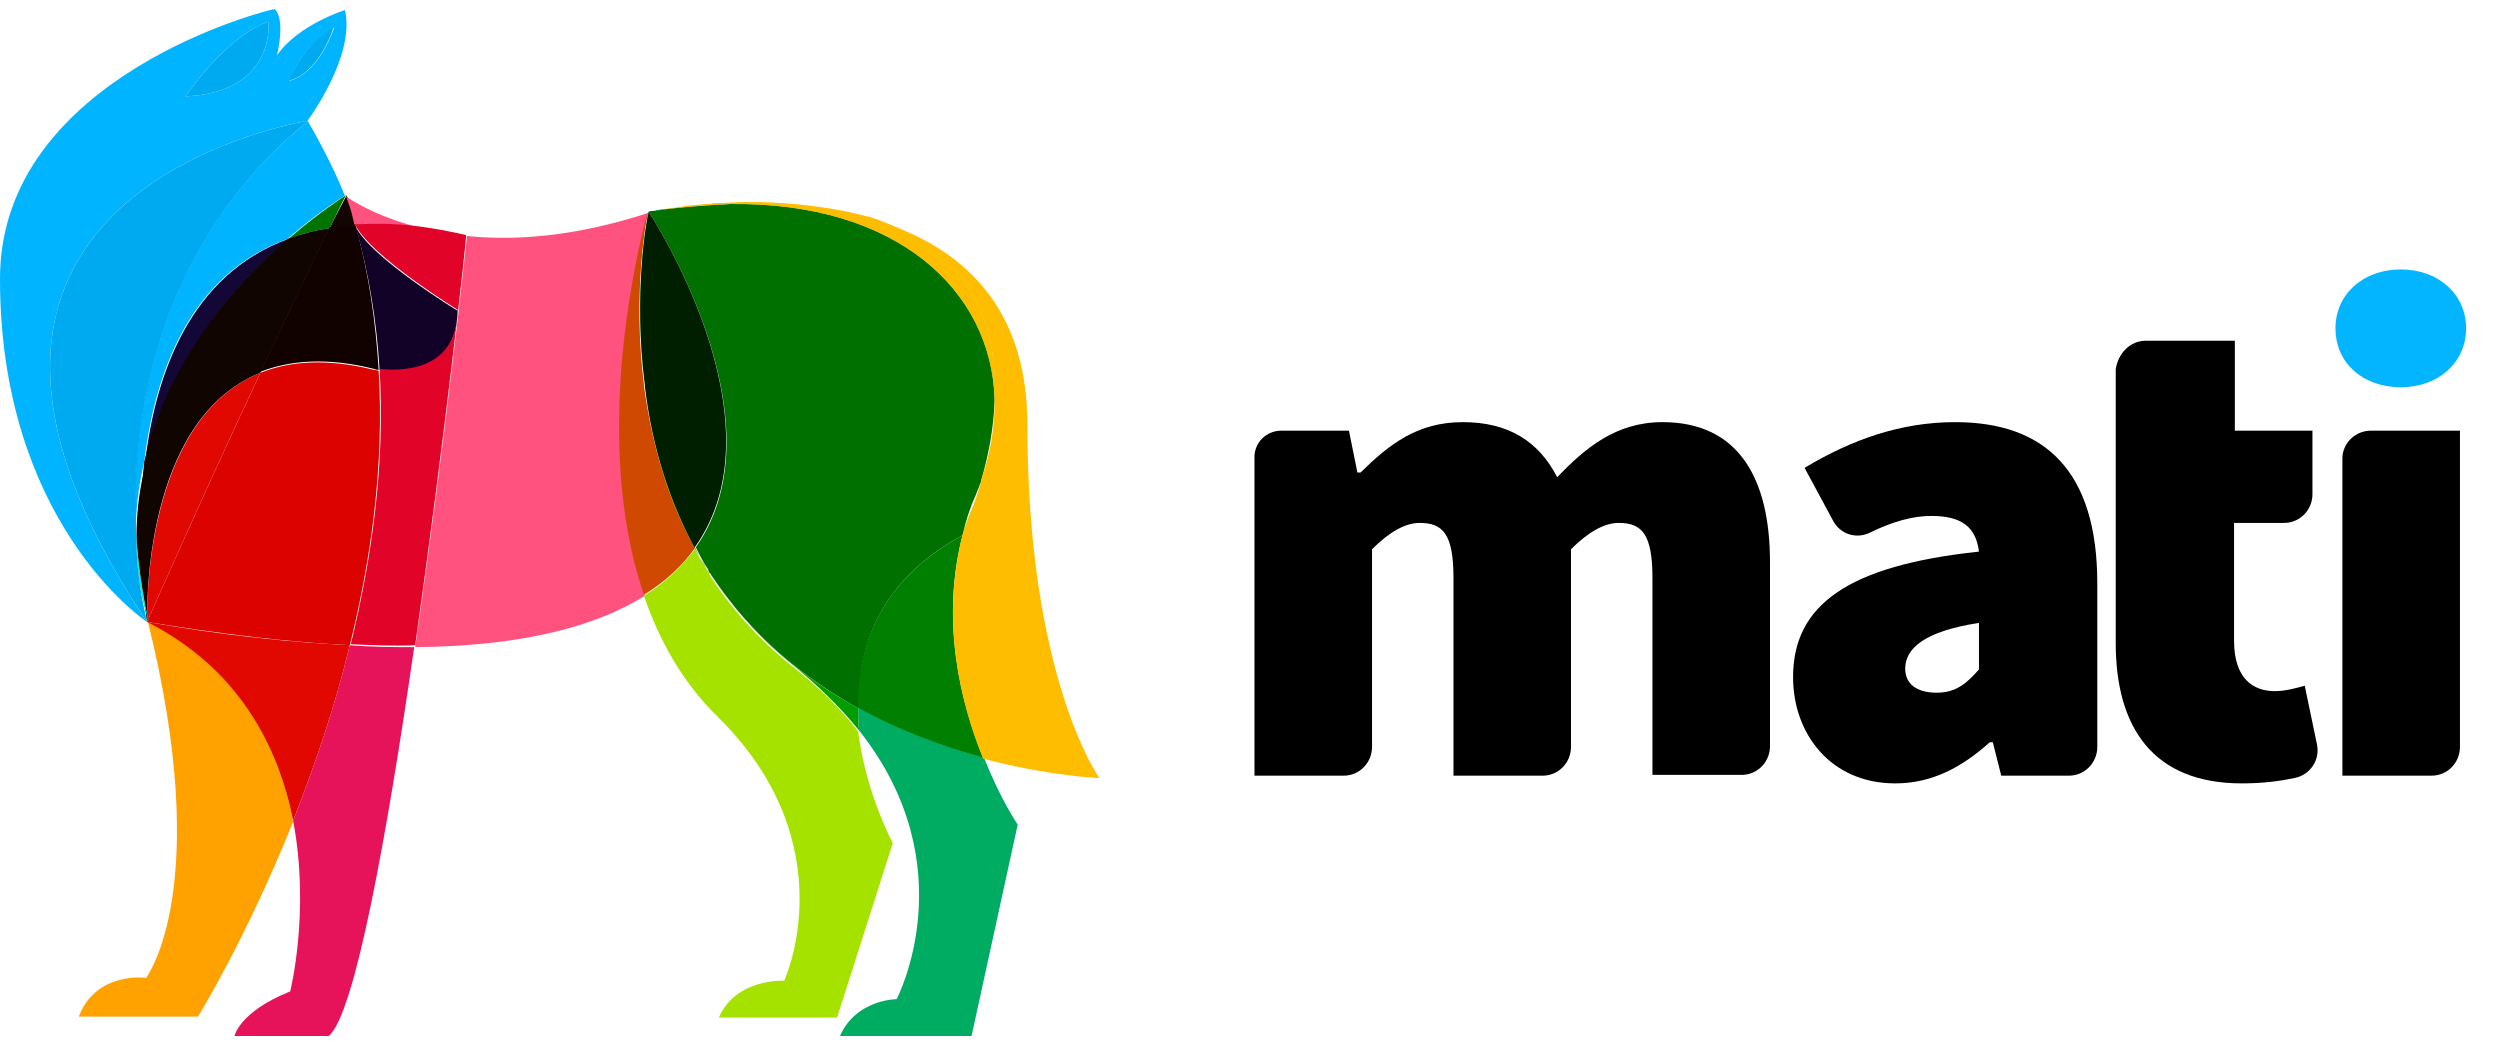
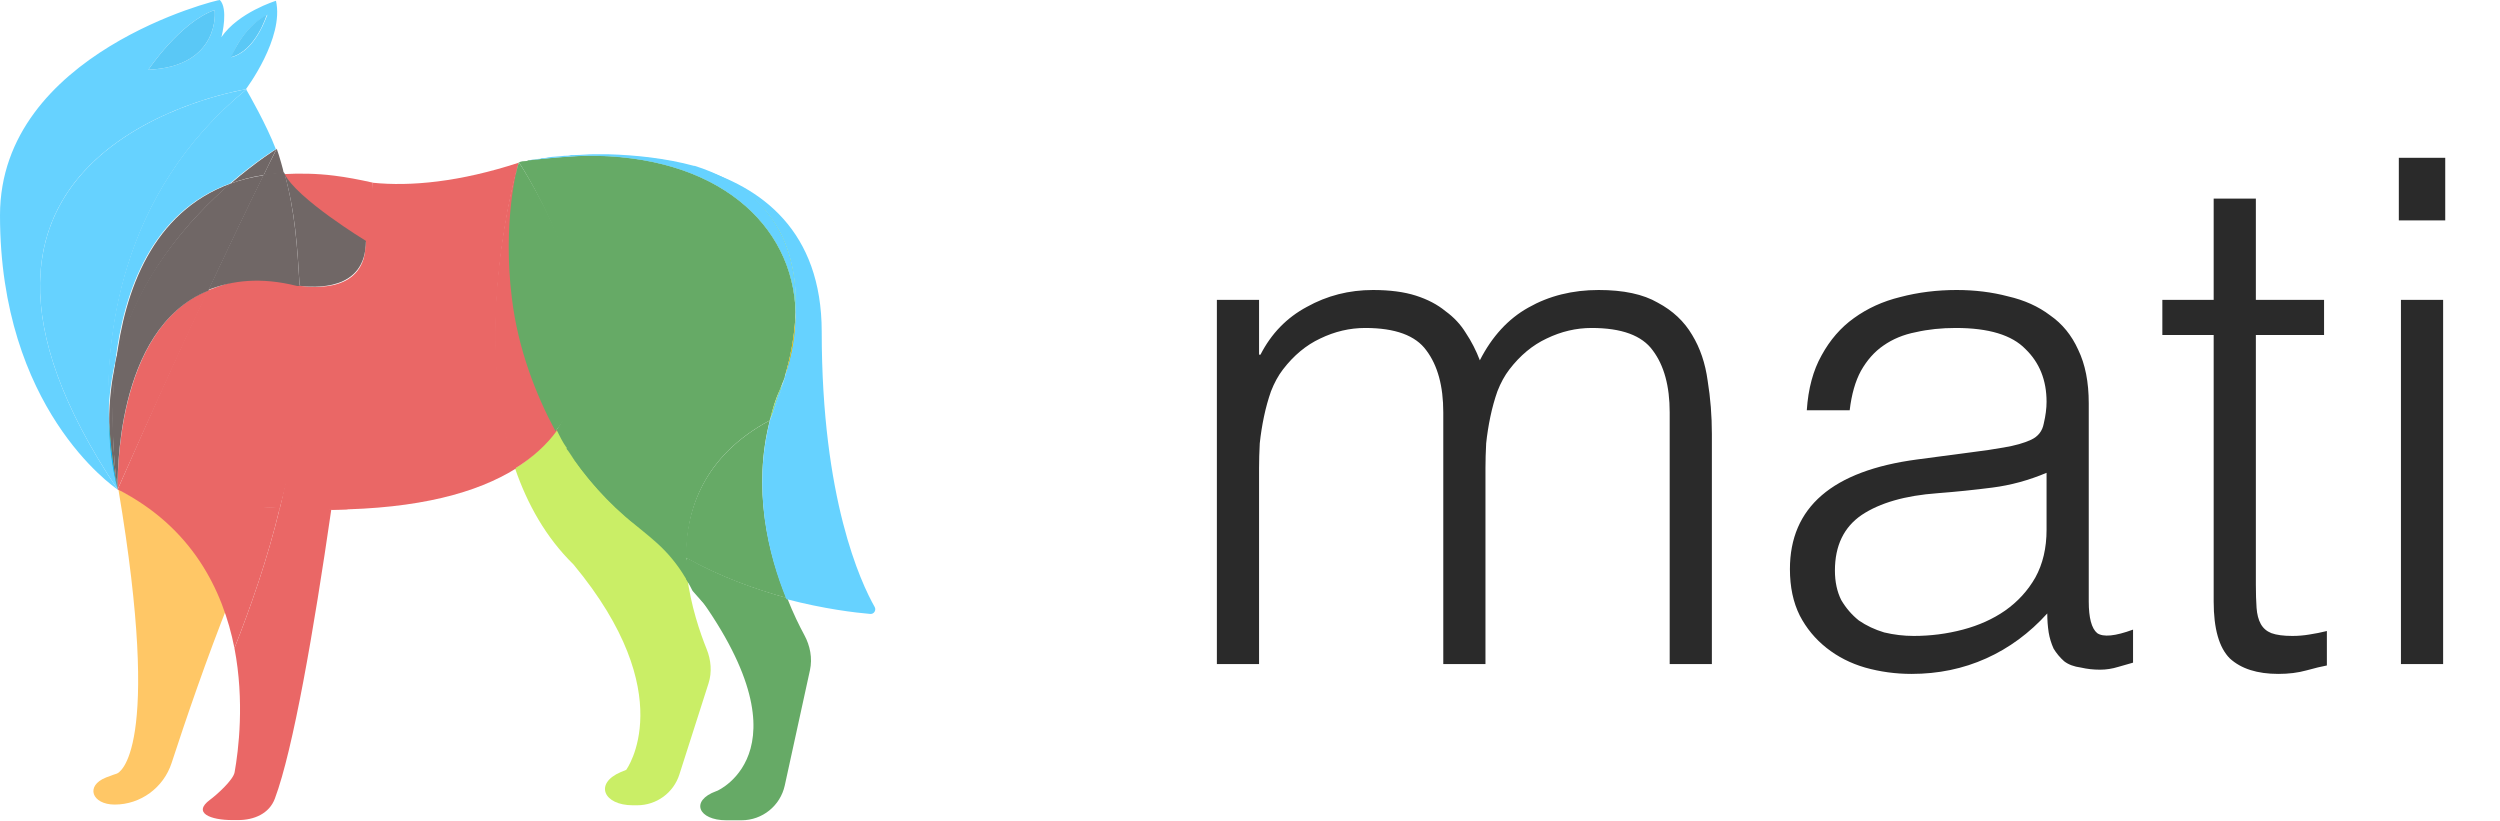
- <svg xmlns="http://www.w3.org/2000/svg" width="48" height="20" viewBox="0 0 48 20" fill="none">
-   <path d="M6.829 4.326C6.656 4.345 6.483 4.364 6.329 4.382C6.425 4.178 6.54 3.973 6.656 3.749C6.713 3.898 6.829 4.289 6.829 4.326Z" fill="#130501" />
-   <path d="M19.54 15.833L18.654 19.891H16.127C16.44 19.184 17.215 19.184 17.215 19.184C17.215 19.184 18.562 16.633 16.496 14.027C16.477 13.878 16.477 13.729 16.477 13.58C17.308 14.045 18.156 14.343 18.894 14.548C19.208 15.349 19.54 15.833 19.54 15.833Z" fill="#00AB62" />
-   <path d="M13.802 3.917C13.876 3.917 13.949 3.917 14.005 3.917C13.599 3.936 13.137 3.973 12.658 4.029C12.621 4.029 12.602 4.029 12.584 4.047C12.51 4.066 12.455 4.066 12.455 4.066C12.289 5.313 12.27 6.412 12.381 7.399C12.159 5.63 12.418 4.196 12.455 4.084C12.621 4.066 12.768 4.029 12.934 4.029C12.971 4.029 12.99 4.029 13.027 4.01C13.064 4.01 13.119 4.01 13.174 3.991C13.285 3.973 13.414 3.973 13.562 3.954C13.617 3.954 13.673 3.954 13.728 3.936C13.746 3.917 13.783 3.917 13.802 3.917Z" fill="#00AB62" />
-   <path d="M18.857 9.223C18.988 8.776 19.118 8.255 19.161 7.696C19.161 8.181 19.052 8.702 18.857 9.223Z" fill="#00AB62" />
-   <path d="M12.381 11.439C11.458 12.016 10.056 12.407 7.971 12.425C8.543 8.516 8.967 4.531 8.967 4.531C9.872 4.624 11.034 4.55 12.455 4.085C12.381 4.289 11.292 8.255 12.381 11.439Z" fill="#FF527E" />
-   <path d="M8.026 4.364C7.583 4.308 7.178 4.308 6.809 4.326C6.79 4.271 6.79 4.233 6.772 4.178C6.753 4.066 6.698 3.917 6.642 3.768C6.716 3.824 7.178 4.14 8.026 4.364Z" fill="#FF527E" />
-   <path fill-rule="evenodd" clip-rule="evenodd" d="M6.624 0.193C6.624 0.193 5.72 0.473 5.314 1.068C5.333 1.013 5.48 0.38 5.277 0.175C5.259 0.156 0 1.441 0 5.351C0 9.987 2.712 11.867 2.823 11.942C-2.574 3.882 5.433 2.406 5.905 2.319L5.906 2.319L5.911 2.326C2.841 4.839 2.51 8.332 2.602 10.34C2.602 9.819 2.657 9.335 2.768 8.87C2.971 7.175 3.635 5.276 5.517 4.587C6.144 4.047 6.606 3.768 6.606 3.768H6.624C6.4 3.176 5.966 2.422 5.911 2.326L5.923 2.316L5.906 2.319L5.905 2.316C5.905 2.316 6.827 1.087 6.624 0.193ZM3.561 1.85C3.561 1.85 4.318 0.715 5.148 0.417C5.167 0.417 5.296 1.776 3.561 1.85ZM6.421 0.529C5.794 0.864 5.554 1.553 5.554 1.553C6.068 1.411 6.319 0.778 6.396 0.585C6.41 0.549 6.418 0.529 6.421 0.529Z" fill="#00B4FF" />
-   <path d="M2.859 11.941C2.685 11.383 2.62 10.843 2.62 10.34C2.685 11.29 2.859 11.904 2.859 11.941Z" fill="#00B4FF" />
-   <path d="M6.643 3.749C6.532 3.954 6.44 4.159 6.329 4.382C6.052 4.42 5.775 4.494 5.536 4.587C6.163 4.047 6.643 3.749 6.643 3.749Z" fill="#007300" />
-   <path d="M2.859 11.941C2.837 11.904 2.663 11.29 2.62 10.34V10.322C2.62 9.8 2.685 9.316 2.815 8.851C2.598 10.433 2.837 11.83 2.859 11.941Z" fill="#110501" />
-   <path d="M5.628 15.777C4.724 18.03 3.801 19.519 3.801 19.519H1.513C1.845 18.644 2.805 18.774 2.805 18.774C2.805 18.774 4.115 17.08 2.841 11.941C4.631 12.872 5.369 14.38 5.628 15.777Z" fill="#FFA200" />
-   <path d="M2.859 11.941C2.685 11.383 2.62 10.843 2.62 10.34C2.685 11.29 2.859 11.904 2.859 11.941Z" fill="#FFA200" />
-   <path d="M8.783 5.965C8.783 7.194 7.62 7.138 7.288 7.101C7.233 6.17 7.085 5.257 6.827 4.345C7.104 4.941 8.783 5.965 8.783 5.965Z" fill="#120228" />
-   <path d="M6.716 12.388C5.591 12.332 4.299 12.184 2.823 11.941C2.878 11.83 3.801 9.707 5 7.157C5.572 6.933 6.273 6.877 7.178 7.101C7.178 7.101 7.214 7.101 7.27 7.119C7.381 8.925 7.122 10.75 6.716 12.388Z" fill="#DC0200" />
-   <path d="M6.716 12.388C6.421 13.617 6.015 14.771 5.628 15.758C5.351 14.362 4.613 12.854 2.823 11.941C4.299 12.202 5.591 12.332 6.716 12.388Z" fill="#E10801" />
-   <path d="M7.953 12.425C7.436 16 6.809 19.5 6.31 19.891H4.502C4.502 19.891 4.594 19.426 5.572 19.035C5.572 19.035 5.96 17.49 5.628 15.758C6.015 14.771 6.421 13.617 6.716 12.388C7.159 12.425 7.565 12.425 7.953 12.425Z" fill="#E6135A" />
-   <path d="M8.949 4.513C8.617 4.438 8.322 4.382 8.026 4.345C7.584 4.289 7.178 4.289 6.809 4.308C6.809 4.308 6.809 4.326 6.827 4.326C7.122 4.922 8.783 5.946 8.783 5.946C8.783 7.175 7.621 7.119 7.288 7.082C7.399 8.907 7.141 10.713 6.735 12.37C7.178 12.388 7.584 12.407 7.971 12.388C8.525 8.497 8.968 4.513 8.949 4.513C8.968 4.513 8.968 4.513 8.949 4.513Z" fill="#E10328" />
-   <path d="M5 7.156C3.801 9.707 2.878 11.83 2.823 11.941C2.823 11.755 2.749 8.069 5 7.156Z" fill="#E10801" />
-   <path d="M5.535 4.587C4.557 5.425 3.247 6.896 2.786 8.869C2.989 7.175 3.653 5.276 5.535 4.587Z" fill="#120737" />
-   <path d="M6.329 4.382C5.868 5.313 5.425 6.263 5 7.156C2.731 8.069 2.823 11.755 2.823 11.941C2.805 11.83 2.602 10.433 2.768 8.869C3.229 6.877 4.557 5.425 5.517 4.587C5.775 4.494 6.052 4.42 6.329 4.382Z" fill="#110501" />
-   <path d="M7.27 7.101C7.214 7.101 7.178 7.082 7.178 7.082C6.292 6.859 5.572 6.915 5 7.138C5.425 6.244 5.867 5.295 6.329 4.364C6.476 4.345 6.642 4.327 6.809 4.308C6.809 4.308 6.809 4.327 6.827 4.327C7.085 5.257 7.214 6.188 7.27 7.101Z" fill="#110200" />
-   <path d="M13.341 10.526C13.101 10.861 12.787 11.159 12.363 11.42C11.274 8.236 12.381 4.271 12.436 4.066C12.418 4.196 12.141 5.611 12.363 7.38V7.399C12.529 8.646 12.879 9.67 13.341 10.526Z" fill="#CF4902" />
-   <path d="M17.142 16.186L16.072 19.538H13.802C14.134 18.774 15.057 18.83 15.057 18.83C15.057 18.83 16.274 16.205 13.765 13.747C13.101 13.096 12.658 12.295 12.363 11.439C12.787 11.178 13.101 10.862 13.341 10.545C13.414 10.694 13.507 10.824 13.581 10.955C13.599 10.973 13.617 10.992 13.617 11.029C14.023 11.662 14.558 12.277 15.241 12.816C15.758 13.226 16.164 13.636 16.477 14.045C16.625 15.237 17.142 16.186 17.142 16.186Z" fill="#A6E200" />
-   <path d="M16.496 14.027C16.163 13.617 15.758 13.207 15.259 12.798C14.577 12.258 14.06 11.643 13.636 11.011C14.411 12.184 15.425 13.021 16.477 13.598C16.477 13.747 16.477 13.896 16.496 14.027Z" fill="#009C00" />
-   <path d="M13.341 10.527C13.414 10.675 13.507 10.806 13.58 10.955C13.507 10.806 13.414 10.675 13.341 10.527C12.861 9.67 12.529 8.646 12.381 7.417C12.51 8.404 12.787 9.484 13.341 10.527Z" fill="#A6E200" />
-   <path d="M18.901 9.242C18.727 9.744 18.554 10.117 18.488 10.247C18.554 10.005 18.662 9.763 18.77 9.521C18.835 9.428 18.879 9.335 18.901 9.242Z" fill="#A6E200" />
-   <path d="M19.097 7.678C19.042 5.574 17.215 3.88 14.042 3.917C14.115 3.917 14.189 3.917 14.263 3.917C14.374 3.917 14.485 3.917 14.614 3.917C15.444 3.917 16.127 4.029 16.68 4.196H16.699C18.71 4.811 19.153 6.319 19.097 7.678Z" fill="#A6E200" />
-   <path d="M18.876 14.548C18.138 14.343 17.289 14.045 16.459 13.58C16.459 12.444 16.883 11.141 18.47 10.284C18.47 10.284 18.47 10.266 18.488 10.247C18.046 11.923 18.452 13.505 18.876 14.548Z" fill="#007F00" />
-   <path d="M19.097 7.678C19.079 8.255 18.968 8.776 18.839 9.223C18.839 9.223 18.839 9.223 18.839 9.242C18.802 9.335 18.765 9.428 18.728 9.521C18.618 9.763 18.544 10.005 18.488 10.247C18.47 10.284 18.47 10.284 18.47 10.284C16.883 11.141 16.459 12.444 16.477 13.599C15.444 13.021 14.411 12.202 13.636 11.011C13.617 10.992 13.599 10.973 13.599 10.936C13.507 10.806 13.433 10.657 13.359 10.508C15.093 8.05 12.455 4.066 12.455 4.066C12.455 4.066 12.51 4.047 12.602 4.047C12.621 4.047 12.658 4.047 12.676 4.029C13.156 3.973 13.599 3.936 14.023 3.917H14.042C17.215 3.88 19.042 5.574 19.097 7.678Z" fill="#007100" />
-   <path d="M12.455 4.066C12.455 4.066 12.51 4.047 12.602 4.047C12.547 4.047 12.492 4.066 12.455 4.066C12.455 4.066 12.436 4.066 12.455 4.066C12.418 4.196 12.159 5.611 12.381 7.399V7.417C12.529 8.646 12.879 9.67 13.34 10.526C13.414 10.675 13.507 10.806 13.58 10.936C13.488 10.806 13.414 10.657 13.34 10.508C15.093 8.05 12.455 4.066 12.455 4.066Z" fill="#001F00" />
-   <path d="M21.109 14.939C21.109 14.939 20.149 14.902 18.876 14.567C18.452 13.524 18.046 11.941 18.488 10.247C18.544 10.117 18.692 9.744 18.839 9.242C18.839 9.242 18.839 9.242 18.839 9.223C19.024 8.702 19.097 8.181 19.097 7.696V7.678C19.153 6.319 18.71 4.811 16.699 4.196C18.286 4.643 19.725 5.723 19.725 8.143C19.725 13.021 21.109 14.939 21.109 14.939Z" fill="#FFBD00" />
-   <path d="M18.789 9.502C18.832 9.409 18.875 9.316 18.919 9.223C18.745 9.726 18.572 10.098 18.507 10.229C18.572 10.005 18.659 9.763 18.789 9.502Z" fill="#FFBD00" />
-   <path d="M19.142 7.696C19.164 8.181 19.056 8.702 18.839 9.223C18.991 8.795 19.121 8.255 19.142 7.696Z" fill="#FFBD00" />
-   <path d="M19.098 7.678C19.042 5.574 17.215 3.88 14.042 3.917H14.023C13.617 3.936 13.156 3.973 12.676 4.029C12.75 4.01 12.824 4.01 12.916 3.991C12.953 3.991 12.972 3.991 13.008 3.973C13.045 3.973 13.101 3.973 13.156 3.954C13.267 3.936 13.396 3.936 13.543 3.917C13.599 3.917 13.654 3.917 13.71 3.898C13.746 3.898 13.765 3.898 13.802 3.898C13.949 3.898 14.097 3.88 14.245 3.88C14.355 3.88 14.466 3.88 14.595 3.88C15.241 3.898 15.979 3.973 16.662 4.159H16.68C18.71 4.811 19.153 6.319 19.098 7.678Z" fill="#FFBD00" />
-   <path d="M2.62 10.34C2.62 10.861 2.694 11.383 2.823 11.941C-2.675 3.731 5.738 2.353 5.923 2.316C2.86 4.829 2.509 8.311 2.62 10.34Z" fill="#00AAF1" />
-   <path d="M2.859 11.941C2.685 11.383 2.62 10.843 2.62 10.34C2.685 11.29 2.859 11.904 2.859 11.941Z" fill="#00EEEE" />
-   <path d="M3.561 1.85C3.561 1.85 4.318 0.715 5.148 0.417C5.166 0.417 5.296 1.776 3.561 1.85Z" fill="#00AAF1" />
-   <path d="M6.403 0.528C6.403 0.528 6.144 1.403 5.536 1.552C5.554 1.552 5.794 0.864 6.403 0.528Z" fill="#00AAF1" />
-   <path fill-rule="evenodd" clip-rule="evenodd" d="M37.082 9.906C37.657 9.906 37.938 10.114 37.996 10.591C35.474 10.859 34.427 11.618 34.427 13.002C34.427 14.089 35.149 15.041 36.389 15.041C37.097 15.041 37.672 14.729 38.203 14.252H38.262L38.424 14.893H39.722C40.032 14.893 40.268 14.639 40.268 14.342V11.201C40.268 9.028 39.25 8.105 37.539 8.105C36.507 8.105 35.562 8.433 34.648 8.983L35.194 9.995C35.326 10.248 35.621 10.353 35.887 10.234C36.344 10.01 36.728 9.906 37.082 9.906ZM37.996 12.853C37.761 13.121 37.554 13.3 37.185 13.3C36.787 13.3 36.58 13.121 36.58 12.838C36.58 12.466 36.92 12.124 37.996 11.96V12.853Z" fill="black" />
-   <path d="M41.197 6.542H42.909V8.269H44.399V9.489C44.399 9.787 44.163 10.04 43.853 10.04H42.894V12.303C42.894 13.032 43.263 13.27 43.676 13.27C43.882 13.27 44.089 13.21 44.251 13.166L44.487 14.297C44.546 14.595 44.354 14.877 44.059 14.937C43.779 14.997 43.455 15.041 43.041 15.041C41.33 15.041 40.622 13.955 40.622 12.347V7.093C40.666 6.78 40.903 6.542 41.197 6.542Z" fill="black" />
-   <path d="M44.841 6.304C44.841 5.649 45.372 5.173 46.095 5.173C46.818 5.173 47.349 5.649 47.349 6.304C47.349 6.959 46.818 7.435 46.095 7.435C45.372 7.435 44.841 6.974 44.841 6.304Z" fill="#03B5FF" />
-   <path d="M45.519 8.269H47.231V14.342C47.231 14.64 46.995 14.893 46.685 14.893H44.974V8.805C44.974 8.507 45.224 8.269 45.519 8.269Z" fill="black" />
-   <path d="M24.602 8.269H25.9L26.062 9.073H26.122C26.653 8.552 27.198 8.105 28.084 8.105C28.969 8.105 29.544 8.477 29.898 9.162C30.429 8.611 31.019 8.105 31.919 8.105C33.364 8.105 33.984 9.162 33.984 10.799V14.327C33.984 14.625 33.748 14.878 33.438 14.878H31.727V11.097C31.727 10.248 31.521 10.04 31.078 10.04C30.812 10.04 30.503 10.204 30.163 10.546V14.342C30.163 14.639 29.927 14.893 29.618 14.893H27.907V11.097C27.907 10.248 27.7 10.04 27.257 10.04C26.992 10.04 26.682 10.204 26.343 10.546V14.342C26.343 14.639 26.107 14.893 25.797 14.893H24.086V8.805C24.071 8.507 24.307 8.269 24.602 8.269Z" fill="black" />
+ <svg xmlns="http://www.w3.org/2000/svg" width="64" height="21" viewBox="0 0 64 21" fill="none">
+   <path d="M20.111 9.634C20.229 9.158 20.348 8.603 20.387 8.008C20.387 8.523 20.288 9.078 20.111 9.634Z" fill="#00AB62" />
+   <path d="M3.011 12.525C2.854 11.931 2.795 11.356 2.795 10.82C2.854 11.832 3.011 12.486 3.011 12.525Z" fill="#00B4FF" />
+   <path d="M3.011 12.53C2.992 12.49 2.834 11.836 2.795 10.825V10.805C2.795 10.249 2.854 9.734 2.972 9.238C2.775 10.924 2.992 12.411 3.011 12.53Z" fill="#706766" />
+   <path d="M5.892 15.348C5.296 16.831 4.735 18.485 4.393 19.533C4.187 20.164 3.6 20.597 2.936 20.597C2.352 20.597 2.173 20.115 2.718 19.902C2.867 19.844 2.974 19.809 2.989 19.805C2.991 19.804 2.991 19.804 2.993 19.803C3.042 19.785 4.167 19.277 3.031 12.527C4.939 13.519 5.616 13.861 5.892 15.348Z" fill="#FFC766" />
+   <path d="M3.011 12.525C2.854 11.931 2.795 11.356 2.795 10.82C2.854 11.832 3.011 12.486 3.011 12.525Z" fill="#FFA200" />
+   <path d="M7.163 13.008C5.963 12.948 4.475 13.045 3.011 12.532C3.07 12.413 4.033 10.153 5.312 7.437C5.922 7.199 6.728 6.922 7.671 7.298C7.671 7.298 7.654 7.32 7.713 7.34C7.95 9.17 7.671 11.136 7.163 13.008Z" fill="#EA6766" />
+   <path d="M7.163 13.003C6.848 14.312 6.415 15.541 6.002 16.592C5.707 15.105 4.92 13.499 3.011 12.527C4.585 12.805 5.963 12.944 7.163 13.003Z" fill="#EA6766" />
+   <path d="M8.481 13.044C8.032 16.145 7.505 19.194 7.037 20.443C6.893 20.83 6.505 20.994 6.092 20.994H5.949C5.386 20.994 4.922 20.81 5.375 20.475C5.541 20.353 5.97 19.972 6.006 19.77C6.106 19.207 6.263 17.954 6.002 16.593C6.415 15.542 6.848 14.312 7.163 13.004C7.635 13.044 8.068 13.044 8.481 13.044Z" fill="#EA6766" />
+   <path d="M9.542 4.675C9.187 4.596 8.873 4.536 8.558 4.497C8.085 4.437 7.653 4.437 7.259 4.457C7.259 4.457 7.259 4.477 7.279 4.477C7.593 5.111 9.365 6.202 9.365 6.202C9.365 7.511 8.025 7.357 7.671 7.317C7.789 9.26 7.584 11.298 7.151 13.062C7.624 13.082 8.481 13.058 8.894 13.038C9.484 8.894 9.561 4.675 9.542 4.675C9.561 4.675 9.561 4.675 9.542 4.675Z" fill="#EA6766" />
+   <path d="M5.333 7.434C4.054 10.15 3.07 12.41 3.011 12.529C3.011 12.331 2.932 8.405 5.333 7.434Z" fill="#EA6766" />
+   <path d="M7.262 4.423C7.085 4.443 6.907 4.463 6.75 4.483C6.848 4.265 6.966 4.047 7.085 3.809C7.144 3.967 7.262 4.384 7.262 4.423Z" fill="#706766" />
+   <path d="M7.085 3.809C6.966 4.027 6.868 4.245 6.75 4.483C6.455 4.522 6.16 4.602 5.904 4.701C6.573 4.126 7.085 3.809 7.085 3.809Z" fill="#706766" />
+   <path d="M9.367 6.166C9.367 7.475 8.025 7.357 7.671 7.317C7.612 6.326 7.557 5.413 7.281 4.441C7.576 5.076 9.367 6.166 9.367 6.166Z" fill="#706766" />
+   <path d="M5.904 4.699C4.861 5.591 3.464 7.158 2.972 9.259C3.188 7.455 3.897 5.433 5.904 4.699Z" fill="#706766" />
+   <path d="M6.749 4.488C6.258 5.48 5.785 6.491 5.333 7.443C2.912 8.414 3.011 12.34 3.011 12.538C2.991 12.419 2.774 10.932 2.952 9.267C3.443 7.145 4.86 5.599 5.884 4.706C6.159 4.607 6.454 4.528 6.749 4.488Z" fill="#706766" />
+   <path d="M7.671 7.322C7.612 7.322 7.609 7.322 7.609 7.322C6.665 7.084 5.943 7.182 5.333 7.42C5.786 6.468 6.258 5.457 6.75 4.466C6.907 4.446 7.084 4.426 7.262 4.406C7.262 4.406 7.262 4.426 7.281 4.426C7.557 5.417 7.612 6.351 7.671 7.322Z" fill="#706766" />
+   <path d="M18.091 16.619C18.203 16.897 18.23 17.207 18.139 17.492L17.392 19.827C17.242 20.297 16.806 20.615 16.313 20.615H16.198C15.453 20.615 15.204 20.059 15.89 19.766C15.977 19.729 16.031 19.708 16.031 19.708C16.031 19.708 17.448 17.782 14.68 14.449C13.972 13.755 13.499 12.902 13.185 11.99C13.637 11.713 14.005 11.329 14.261 10.992C14.34 11.151 14.476 11.3 14.511 11.47C14.53 11.49 14.573 11.514 14.573 11.553C15.006 12.228 15.55 12.85 16.278 13.425C16.829 13.861 17.253 14.298 17.588 14.734C17.684 15.508 17.921 16.198 18.091 16.619Z" fill="#CAEE66" />
+   <path d="M14.227 11.022C14.306 11.181 14.405 11.319 14.483 11.478C14.405 11.319 14.306 11.181 14.227 11.022C13.716 10.11 13.361 9.02 13.204 7.711C13.342 8.762 13.637 9.912 14.227 11.022Z" fill="#A6E200" />
+   <path d="M20.092 9.656C19.935 10.192 19.777 10.588 19.718 10.727C19.777 10.469 19.876 10.211 19.974 9.954C20.033 9.855 20.073 9.755 20.092 9.656Z" fill="#A6E200" />
+   <path d="M20.367 7.99C20.308 5.75 18.36 3.945 14.976 3.985C15.054 3.985 15.133 3.985 15.212 3.985C15.33 3.985 15.448 3.985 15.586 3.985C16.471 3.985 17.199 4.104 17.79 4.282H17.809C19.954 4.937 20.427 6.543 20.367 7.99Z" fill="#A6E200" />
+   <path d="M20.59 16.255C20.739 16.53 20.802 16.85 20.735 17.156L20.09 20.108C19.976 20.628 19.516 20.999 18.983 20.999H18.593C17.874 20.999 17.66 20.5 18.335 20.254C18.351 20.248 18.36 20.245 18.36 20.245C18.36 20.245 20.903 19.149 17.573 14.844C17.553 14.685 17.573 14.436 17.573 14.277C18.459 14.773 19.364 15.09 20.151 15.308C20.305 15.701 20.464 16.023 20.59 16.255Z" fill="#66AA66" />
+   <path d="M17.731 15.128C17.278 14.222 16.805 13.883 16.274 13.446C15.546 12.871 14.995 12.217 14.543 11.543C15.369 12.792 17.165 13.259 17.573 14.299C17.573 14.458 19.204 16.828 17.731 15.128Z" fill="#66AA66" />
+   <path d="M20.132 15.307C19.345 15.089 18.439 14.771 17.554 14.276C17.554 13.066 18.006 11.678 19.699 10.766C19.699 10.766 19.699 10.746 19.718 10.727C19.246 12.511 19.679 14.196 20.132 15.307Z" fill="#66AA66" />
+   <path d="M20.367 7.99C20.348 8.605 20.23 9.16 20.092 9.636C20.092 9.636 20.092 9.636 20.092 9.656C20.053 9.755 20.013 9.854 19.974 9.953C19.856 10.211 19.777 10.469 19.718 10.726C19.698 10.766 19.698 10.766 19.698 10.766C18.006 11.678 17.553 13.066 17.573 14.295C16.471 13.681 15.369 12.808 14.543 11.539C14.523 11.519 14.503 11.5 14.503 11.46C14.405 11.321 14.326 11.162 14.248 11.004C16.097 8.387 13.285 4.157 13.285 4.157C13.285 4.157 13.342 4.124 13.441 4.124C13.46 4.124 13.5 4.124 13.519 4.104C14.031 4.045 14.503 4.005 14.956 3.985H14.976C18.36 3.945 20.308 5.75 20.367 7.99Z" fill="#66AA66" />
+   <path d="M13.204 11.996C12.22 12.611 10.725 13.027 8.501 13.047C9.111 8.883 9.542 4.678 9.542 4.678C10.507 4.777 11.768 4.66 13.283 4.164C13.204 4.382 12.043 8.605 13.204 11.996Z" fill="#EA6766" />
+   <path d="M14.261 11.019C14.005 11.376 13.633 11.719 13.18 11.996C12.019 8.606 13.204 4.398 13.263 4.18C13.244 4.318 12.948 5.791 13.184 7.674V7.694C13.362 9.022 13.769 10.107 14.261 11.019Z" fill="#EA6766" />
+   <path d="M13.104 7.634C12.867 5.73 13.222 4.302 13.284 4.156C13.284 4.156 16.292 8.623 14.22 11.037C13.728 10.126 13.261 8.942 13.104 7.634Z" fill="#66AA66" />
+   <path d="M19.994 9.93C20.033 9.831 20.072 9.732 20.112 9.633C19.954 10.168 19.797 10.565 19.738 10.704C19.797 10.466 19.875 10.208 19.994 9.93Z" fill="#66D2FF" />
+   <path d="M20.367 8.008C20.387 8.523 20.289 9.078 20.092 9.634C20.23 9.178 20.348 8.603 20.367 8.008Z" fill="#FFBD00" />
+   <path d="M22.391 15.537C22.438 15.619 22.375 15.725 22.28 15.717C21.904 15.685 21.103 15.592 20.131 15.337C19.678 14.226 19.246 12.541 19.718 10.737C19.777 10.598 19.934 10.201 20.092 9.666C20.092 9.666 20.092 9.666 20.092 9.646C20.289 9.091 20.367 8.536 20.367 8.02V8.001C20.426 6.553 19.954 4.947 17.809 4.293C19.501 4.769 21.036 5.919 21.036 8.496C21.036 12.775 22.038 14.915 22.391 15.537Z" fill="#66D2FF" />
+   <path d="M20.367 7.994C20.308 5.753 18.36 3.949 14.975 3.989H14.956C14.523 4.009 14.031 4.048 13.519 4.108C13.598 4.088 13.677 4.088 13.775 4.068C13.814 4.068 13.834 4.068 13.873 4.048C13.913 4.048 13.972 4.048 14.031 4.029C14.149 4.009 14.287 4.009 14.444 3.989C14.503 3.989 14.562 3.989 14.621 3.969C14.66 3.969 14.68 3.969 14.719 3.969C14.877 3.969 15.034 3.949 15.192 3.949C15.31 3.949 15.428 3.949 15.566 3.949C16.254 3.969 17.041 4.048 17.77 4.247H17.789C19.954 4.941 20.426 6.547 20.367 7.994Z" fill="#66D2FF" />
+   <path fill-rule="evenodd" clip-rule="evenodd" d="M7.065 0.02C7.065 0.02 6.1 0.317 5.667 0.952C5.687 0.892 5.845 0.218 5.628 0C5.608 -0.02 0 1.348 0 5.512C0 10.449 2.893 12.452 3.011 12.531C-2.746 3.948 5.795 2.376 6.297 2.284L6.299 2.284L6.303 2.291C3.03 4.967 2.676 8.687 2.775 10.826C2.775 10.271 2.834 9.755 2.952 9.26C3.168 7.455 3.877 5.433 5.884 4.699C6.553 4.124 7.045 3.827 7.045 3.827H7.065C6.825 3.197 6.363 2.394 6.303 2.291L6.317 2.28C6.313 2.281 6.307 2.282 6.299 2.284L6.297 2.28C6.297 2.28 7.281 0.972 7.065 0.02ZM3.798 1.785C3.798 1.785 4.605 0.575 5.49 0.258C5.51 0.258 5.648 1.705 3.798 1.785ZM6.848 0.377C6.179 0.734 5.923 1.467 5.923 1.467C6.472 1.317 6.739 0.643 6.821 0.437C6.836 0.399 6.845 0.377 6.848 0.377Z" fill="#66D2FF" />
+   <path d="M2.795 10.827C2.795 11.382 2.873 11.937 3.011 12.532C-2.853 3.788 6.12 2.321 6.317 2.281C3.05 4.958 2.676 8.666 2.795 10.827Z" fill="#66D2FF" />
+   <path d="M3.011 12.525C2.854 11.931 2.795 11.356 2.795 10.82C2.854 11.832 3.011 12.486 3.011 12.525Z" fill="#00B4FF" />
+   <path d="M3.798 1.785C3.798 1.785 4.605 0.575 5.49 0.258C5.51 0.258 5.648 1.705 3.798 1.785Z" fill="#5AC8F6" />
+   <path d="M6.829 0.375C6.829 0.375 6.553 1.307 5.904 1.466C5.923 1.466 6.179 0.732 6.829 0.375Z" fill="#5AC8F6" />
+   <path d="M32.232 17H31.152V7.676H32.232V9.08H32.268C32.544 8.54 32.94 8.132 33.456 7.856C33.972 7.568 34.536 7.424 35.148 7.424C35.58 7.424 35.946 7.472 36.246 7.568C36.546 7.664 36.798 7.796 37.002 7.964C37.218 8.12 37.392 8.306 37.524 8.522C37.668 8.738 37.788 8.972 37.884 9.224C38.196 8.612 38.61 8.162 39.126 7.874C39.654 7.574 40.254 7.424 40.926 7.424C41.562 7.424 42.066 7.532 42.438 7.748C42.822 7.952 43.116 8.228 43.32 8.576C43.524 8.912 43.656 9.302 43.716 9.746C43.788 10.19 43.824 10.646 43.824 11.114V17H42.744V10.556C42.744 9.884 42.6 9.356 42.312 8.972C42.036 8.588 41.514 8.396 40.746 8.396C40.35 8.396 39.966 8.486 39.594 8.666C39.234 8.834 38.916 9.098 38.64 9.458C38.52 9.614 38.418 9.8 38.334 10.016C38.262 10.22 38.202 10.436 38.154 10.664C38.106 10.892 38.07 11.12 38.046 11.348C38.034 11.576 38.028 11.786 38.028 11.978V17H36.948V10.556C36.948 9.884 36.804 9.356 36.516 8.972C36.24 8.588 35.718 8.396 34.95 8.396C34.554 8.396 34.17 8.486 33.798 8.666C33.438 8.834 33.12 9.098 32.844 9.458C32.724 9.614 32.622 9.8 32.538 10.016C32.466 10.22 32.406 10.436 32.358 10.664C32.31 10.892 32.274 11.12 32.25 11.348C32.238 11.576 32.232 11.786 32.232 11.978V17ZM52.392 12.104C51.936 12.296 51.474 12.422 51.006 12.482C50.538 12.542 50.07 12.59 49.602 12.626C48.774 12.686 48.126 12.872 47.658 13.184C47.202 13.496 46.974 13.97 46.974 14.606C46.974 14.894 47.028 15.146 47.136 15.362C47.256 15.566 47.406 15.74 47.586 15.884C47.778 16.016 47.994 16.118 48.234 16.19C48.486 16.25 48.738 16.28 48.99 16.28C49.422 16.28 49.842 16.226 50.25 16.118C50.658 16.01 51.018 15.848 51.33 15.632C51.654 15.404 51.912 15.122 52.104 14.786C52.296 14.438 52.392 14.03 52.392 13.562V12.104ZM50.574 11.564C50.778 11.54 51.018 11.504 51.294 11.456C51.582 11.408 51.816 11.342 51.996 11.258C52.176 11.174 52.284 11.036 52.32 10.844C52.368 10.64 52.392 10.454 52.392 10.286C52.392 9.734 52.212 9.284 51.852 8.936C51.504 8.576 50.91 8.396 50.07 8.396C49.698 8.396 49.356 8.432 49.044 8.504C48.732 8.564 48.456 8.678 48.216 8.846C47.988 9.002 47.796 9.218 47.64 9.494C47.496 9.758 47.4 10.094 47.352 10.502H46.254C46.29 9.95 46.416 9.482 46.632 9.098C46.848 8.702 47.124 8.384 47.46 8.144C47.808 7.892 48.204 7.712 48.648 7.604C49.104 7.484 49.584 7.424 50.088 7.424C50.556 7.424 50.994 7.478 51.402 7.586C51.822 7.682 52.182 7.844 52.482 8.072C52.794 8.288 53.034 8.582 53.202 8.954C53.382 9.326 53.472 9.782 53.472 10.322V15.398C53.472 15.818 53.544 16.088 53.688 16.208C53.844 16.316 54.15 16.286 54.606 16.118V16.964C54.522 16.988 54.396 17.024 54.228 17.072C54.072 17.12 53.916 17.144 53.76 17.144C53.592 17.144 53.43 17.126 53.274 17.09C53.094 17.066 52.95 17.012 52.842 16.928C52.734 16.832 52.644 16.724 52.572 16.604C52.512 16.472 52.47 16.334 52.446 16.19C52.422 16.034 52.41 15.872 52.41 15.704C51.954 16.208 51.432 16.592 50.844 16.856C50.256 17.12 49.62 17.252 48.936 17.252C48.528 17.252 48.132 17.198 47.748 17.09C47.376 16.982 47.046 16.814 46.758 16.586C46.47 16.358 46.242 16.082 46.074 15.758C45.906 15.422 45.822 15.026 45.822 14.57C45.822 12.986 46.908 12.05 49.08 11.762L50.574 11.564ZM59.568 17.036C59.436 17.06 59.262 17.102 59.046 17.162C58.83 17.222 58.59 17.252 58.326 17.252C57.786 17.252 57.372 17.12 57.084 16.856C56.808 16.58 56.67 16.094 56.67 15.398V8.576H55.356V7.676H56.67V5.084H57.75V7.676H59.496V8.576H57.75V14.966C57.75 15.194 57.756 15.392 57.768 15.56C57.78 15.728 57.816 15.866 57.876 15.974C57.936 16.082 58.026 16.16 58.146 16.208C58.278 16.256 58.458 16.28 58.686 16.28C58.83 16.28 58.974 16.268 59.118 16.244C59.274 16.22 59.424 16.19 59.568 16.154V17.036ZM61.464 17V7.676H62.544V17H61.464ZM61.41 5.642V4.04H62.598V5.642H61.41Z" fill="#2A2A2A" />
</svg>
